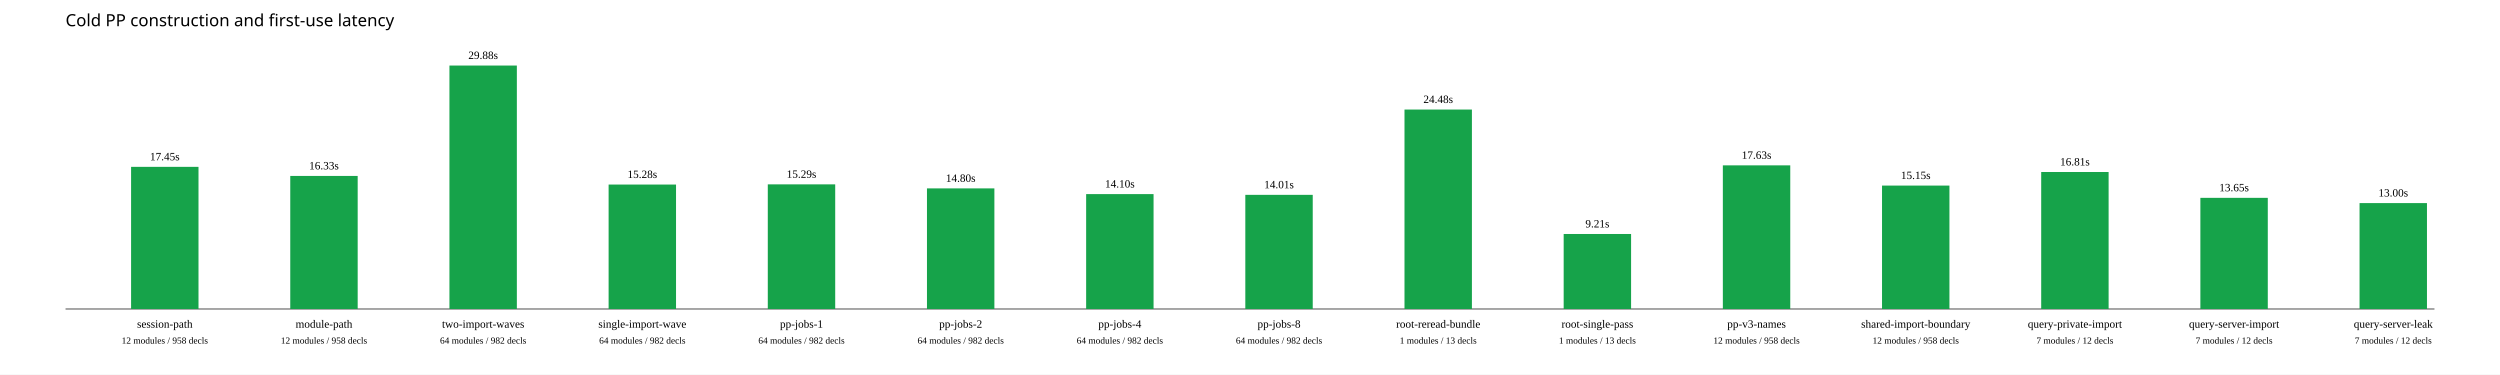
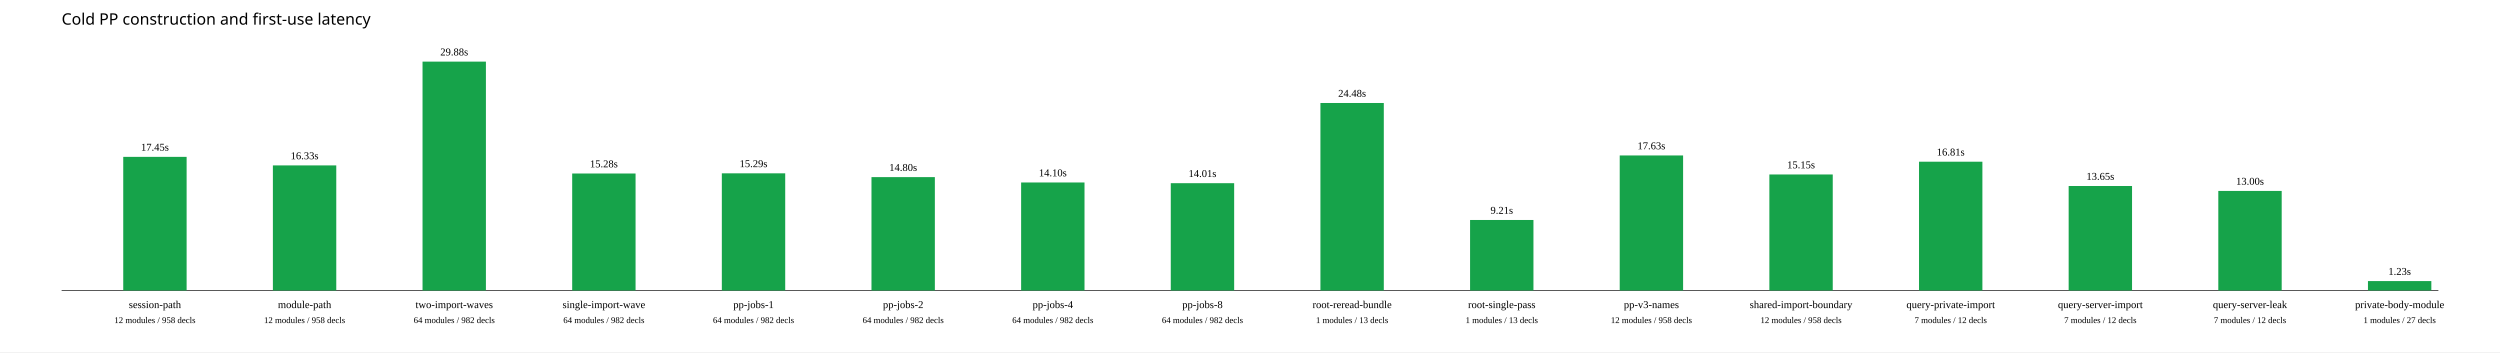
- <svg xmlns="http://www.w3.org/2000/svg" width="2670" height="400">
+ <svg xmlns="http://www.w3.org/2000/svg" width="2840" height="400">
  <rect width="100%" height="100%" fill="white" />
  <text x="70" y="28" font-size="18" font-family="sans-serif">Cold PP construction and first-use latency</text>
-   <line x1="70" y1="330" x2="2600" y2="330" stroke="#444" />
+   <line x1="70" y1="330" x2="2770" y2="330" stroke="#444" />
  <rect x="140" y="178.2" width="72" height="151.8" fill="#16a34a" />
  <rect x="310" y="187.9" width="72" height="142.1" fill="#16a34a" />
  <rect x="480" y="70.0" width="72" height="260.0" fill="#16a34a" />
  <rect x="650" y="197.1" width="72" height="132.9" fill="#16a34a" />
  <rect x="820" y="196.9" width="72" height="133.1" fill="#16a34a" />
  <rect x="990" y="201.2" width="72" height="128.8" fill="#16a34a" />
  <rect x="1160" y="207.3" width="72" height="122.7" fill="#16a34a" />
  <rect x="1330" y="208.1" width="72" height="121.9" fill="#16a34a" />
  <rect x="1500" y="117.0" width="72" height="213.0" fill="#16a34a" />
  <rect x="1670" y="249.9" width="72" height="80.1" fill="#16a34a" />
  <rect x="1840" y="176.6" width="72" height="153.4" fill="#16a34a" />
  <rect x="2010" y="198.2" width="72" height="131.8" fill="#16a34a" />
  <rect x="2180" y="183.7" width="72" height="146.3" fill="#16a34a" />
  <rect x="2350" y="211.3" width="72" height="118.7" fill="#16a34a" />
  <rect x="2520" y="216.9" width="72" height="113.1" fill="#16a34a" />
+   <rect x="2690" y="319.3" width="72" height="10.7" fill="#16a34a" />
  <text x="176" y="171.2" text-anchor="middle" font-size="12">17.45s</text>
  <text x="176" y="350" text-anchor="middle" font-size="12">session-path</text>
  <text x="176" y="367" text-anchor="middle" font-size="10">12 modules / 958 decls</text>
  <text x="346" y="180.9" text-anchor="middle" font-size="12">16.33s</text>
  <text x="346" y="350" text-anchor="middle" font-size="12">module-path</text>
  <text x="346" y="367" text-anchor="middle" font-size="10">12 modules / 958 decls</text>
  <text x="516" y="63.0" text-anchor="middle" font-size="12">29.88s</text>
  <text x="516" y="350" text-anchor="middle" font-size="12">two-import-waves</text>
  <text x="516" y="367" text-anchor="middle" font-size="10">64 modules / 982 decls</text>
  <text x="686" y="190.1" text-anchor="middle" font-size="12">15.28s</text>
  <text x="686" y="350" text-anchor="middle" font-size="12">single-import-wave</text>
  <text x="686" y="367" text-anchor="middle" font-size="10">64 modules / 982 decls</text>
  <text x="856" y="189.9" text-anchor="middle" font-size="12">15.29s</text>
  <text x="856" y="350" text-anchor="middle" font-size="12">pp-jobs-1</text>
  <text x="856" y="367" text-anchor="middle" font-size="10">64 modules / 982 decls</text>
  <text x="1026" y="194.2" text-anchor="middle" font-size="12">14.80s</text>
  <text x="1026" y="350" text-anchor="middle" font-size="12">pp-jobs-2</text>
  <text x="1026" y="367" text-anchor="middle" font-size="10">64 modules / 982 decls</text>
  <text x="1196" y="200.3" text-anchor="middle" font-size="12">14.10s</text>
  <text x="1196" y="350" text-anchor="middle" font-size="12">pp-jobs-4</text>
  <text x="1196" y="367" text-anchor="middle" font-size="10">64 modules / 982 decls</text>
  <text x="1366" y="201.1" text-anchor="middle" font-size="12">14.01s</text>
  <text x="1366" y="350" text-anchor="middle" font-size="12">pp-jobs-8</text>
  <text x="1366" y="367" text-anchor="middle" font-size="10">64 modules / 982 decls</text>
  <text x="1536" y="110.0" text-anchor="middle" font-size="12">24.48s</text>
  <text x="1536" y="350" text-anchor="middle" font-size="12">root-reread-bundle</text>
  <text x="1536" y="367" text-anchor="middle" font-size="10">1 modules / 13 decls</text>
  <text x="1706" y="242.9" text-anchor="middle" font-size="12">9.21s</text>
  <text x="1706" y="350" text-anchor="middle" font-size="12">root-single-pass</text>
  <text x="1706" y="367" text-anchor="middle" font-size="10">1 modules / 13 decls</text>
  <text x="1876" y="169.6" text-anchor="middle" font-size="12">17.63s</text>
  <text x="1876" y="350" text-anchor="middle" font-size="12">pp-v3-names</text>
  <text x="1876" y="367" text-anchor="middle" font-size="10">12 modules / 958 decls</text>
  <text x="2046" y="191.2" text-anchor="middle" font-size="12">15.15s</text>
  <text x="2046" y="350" text-anchor="middle" font-size="12">shared-import-boundary</text>
  <text x="2046" y="367" text-anchor="middle" font-size="10">12 modules / 958 decls</text>
  <text x="2216" y="176.7" text-anchor="middle" font-size="12">16.81s</text>
  <text x="2216" y="350" text-anchor="middle" font-size="12">query-private-import</text>
  <text x="2216" y="367" text-anchor="middle" font-size="10">7 modules / 12 decls</text>
  <text x="2386" y="204.3" text-anchor="middle" font-size="12">13.65s</text>
  <text x="2386" y="350" text-anchor="middle" font-size="12">query-server-import</text>
  <text x="2386" y="367" text-anchor="middle" font-size="10">7 modules / 12 decls</text>
  <text x="2556" y="209.9" text-anchor="middle" font-size="12">13.00s</text>
  <text x="2556" y="350" text-anchor="middle" font-size="12">query-server-leak</text>
  <text x="2556" y="367" text-anchor="middle" font-size="10">7 modules / 12 decls</text>
+   <text x="2726" y="312.3" text-anchor="middle" font-size="12">1.23s</text>
+   <text x="2726" y="350" text-anchor="middle" font-size="12">private-body-module</text>
+   <text x="2726" y="367" text-anchor="middle" font-size="10">1 modules / 27 decls</text>
</svg>
